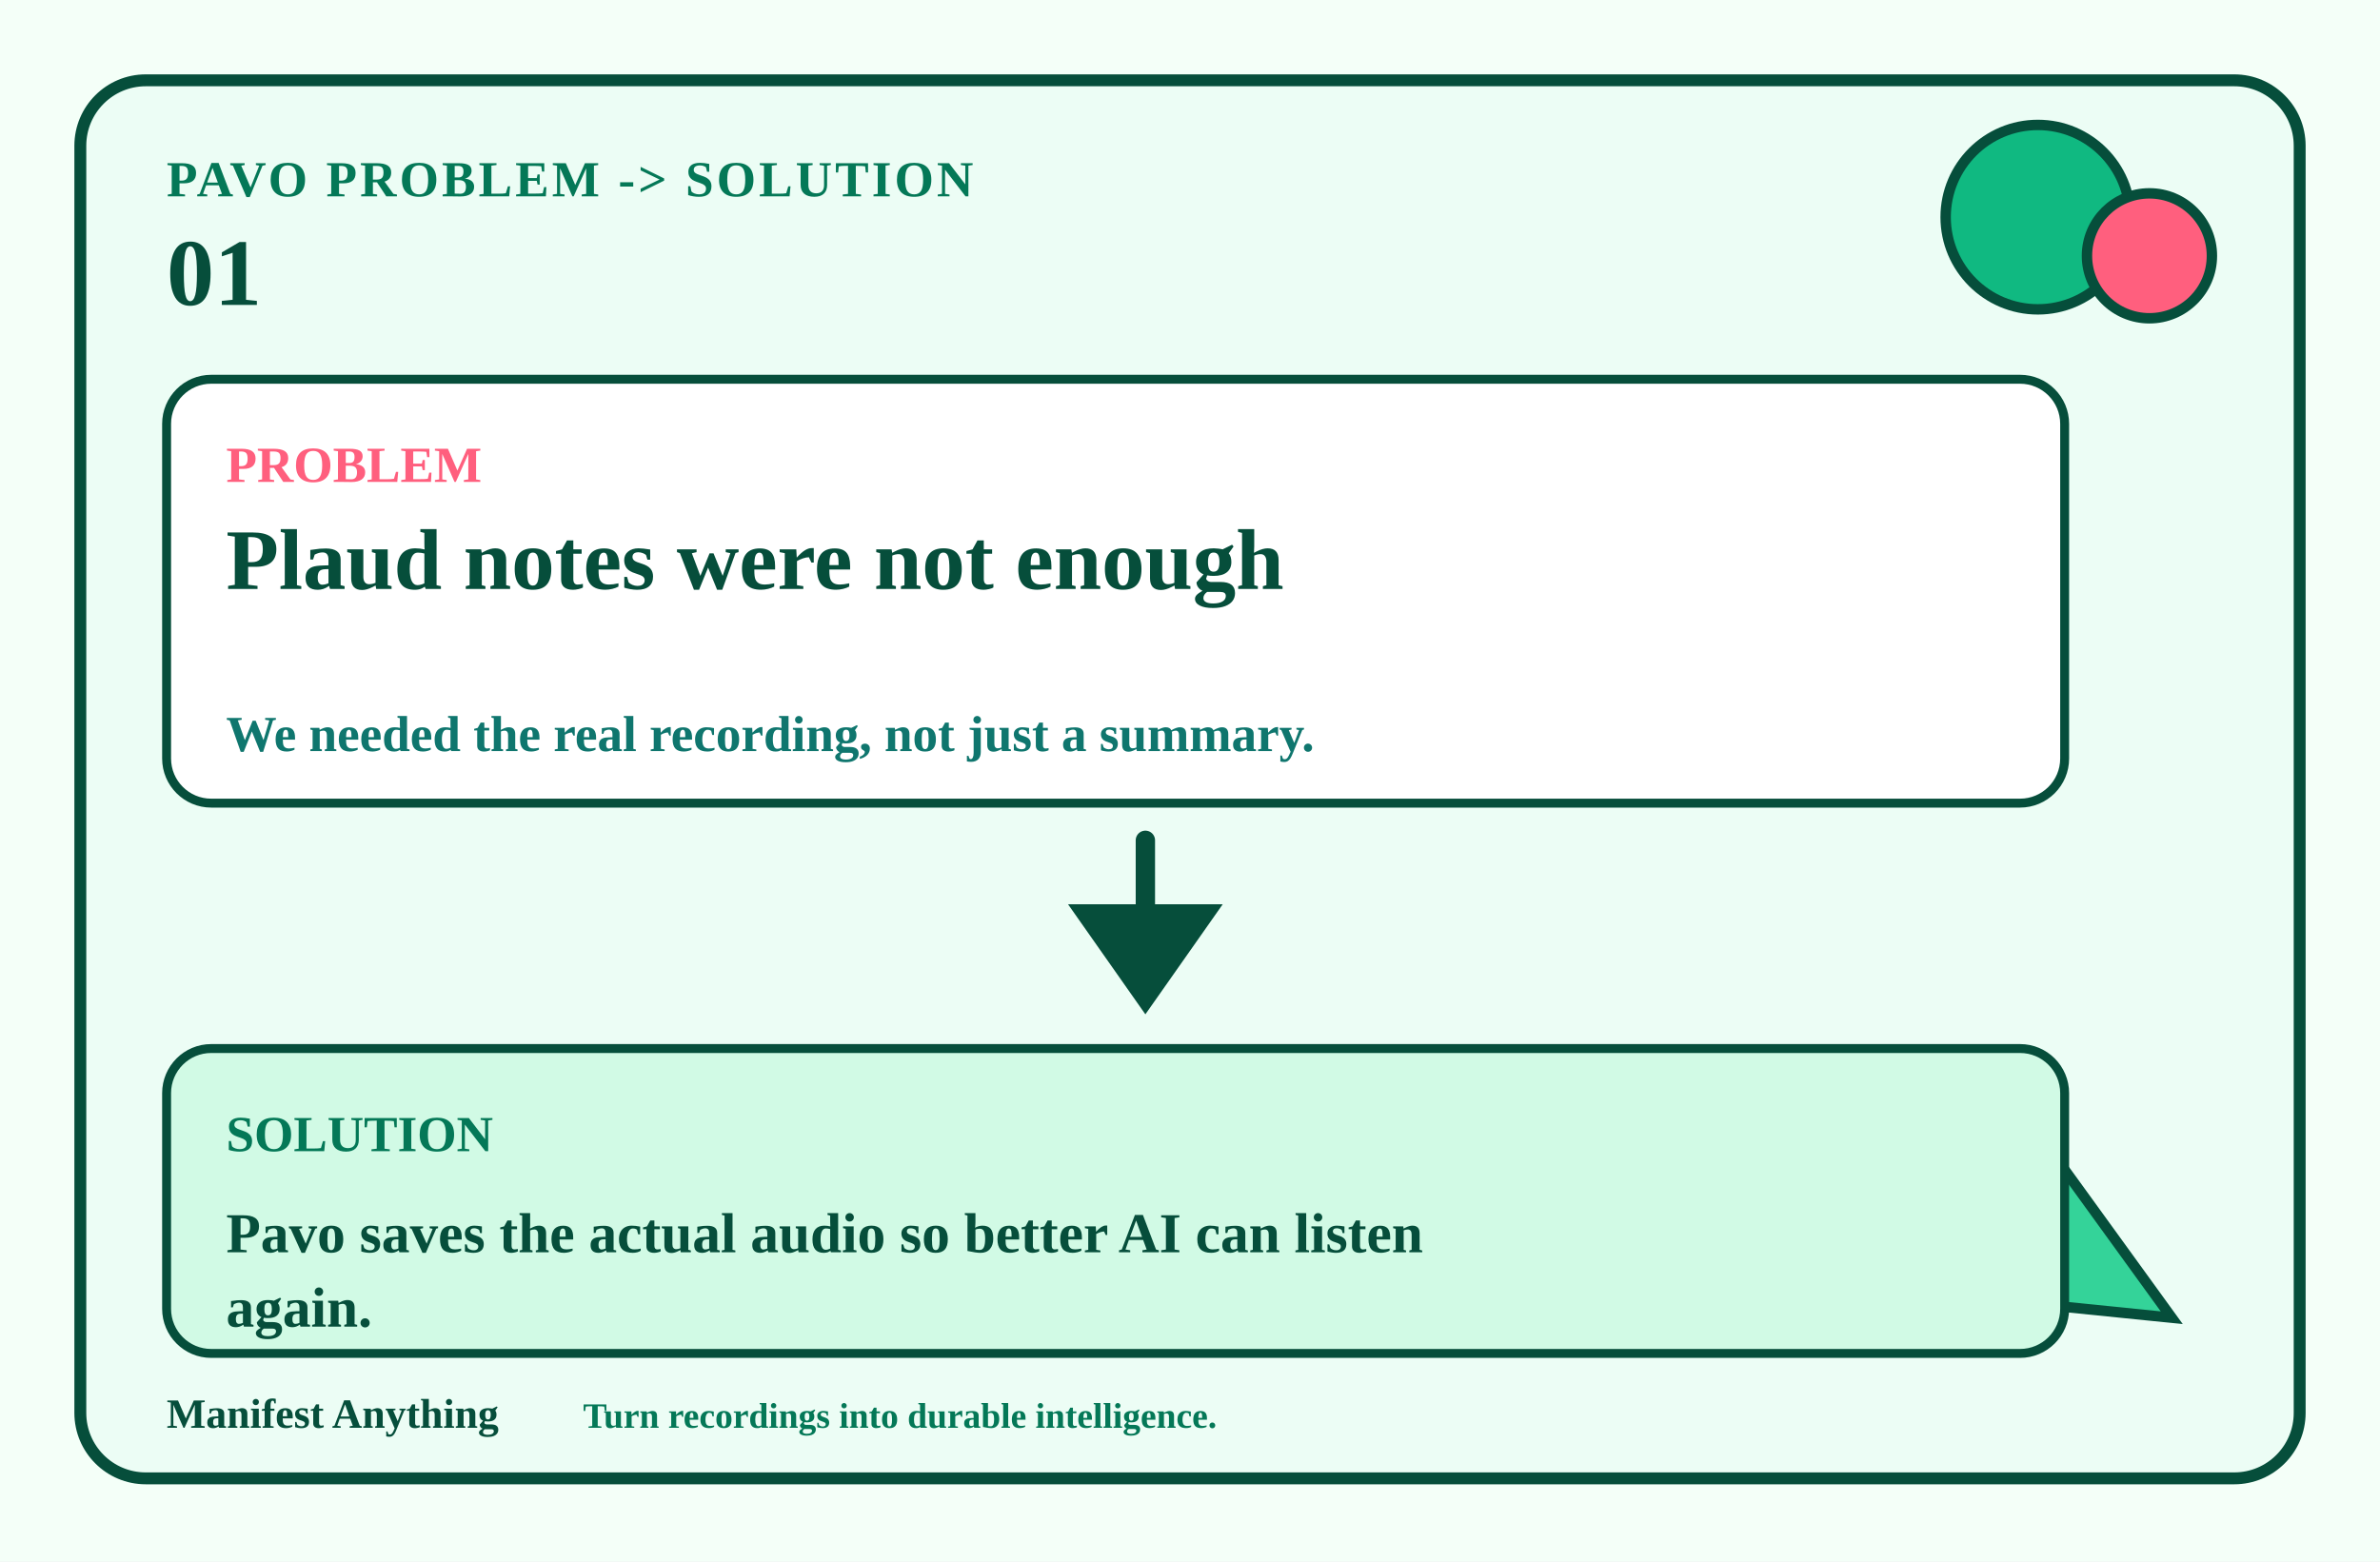
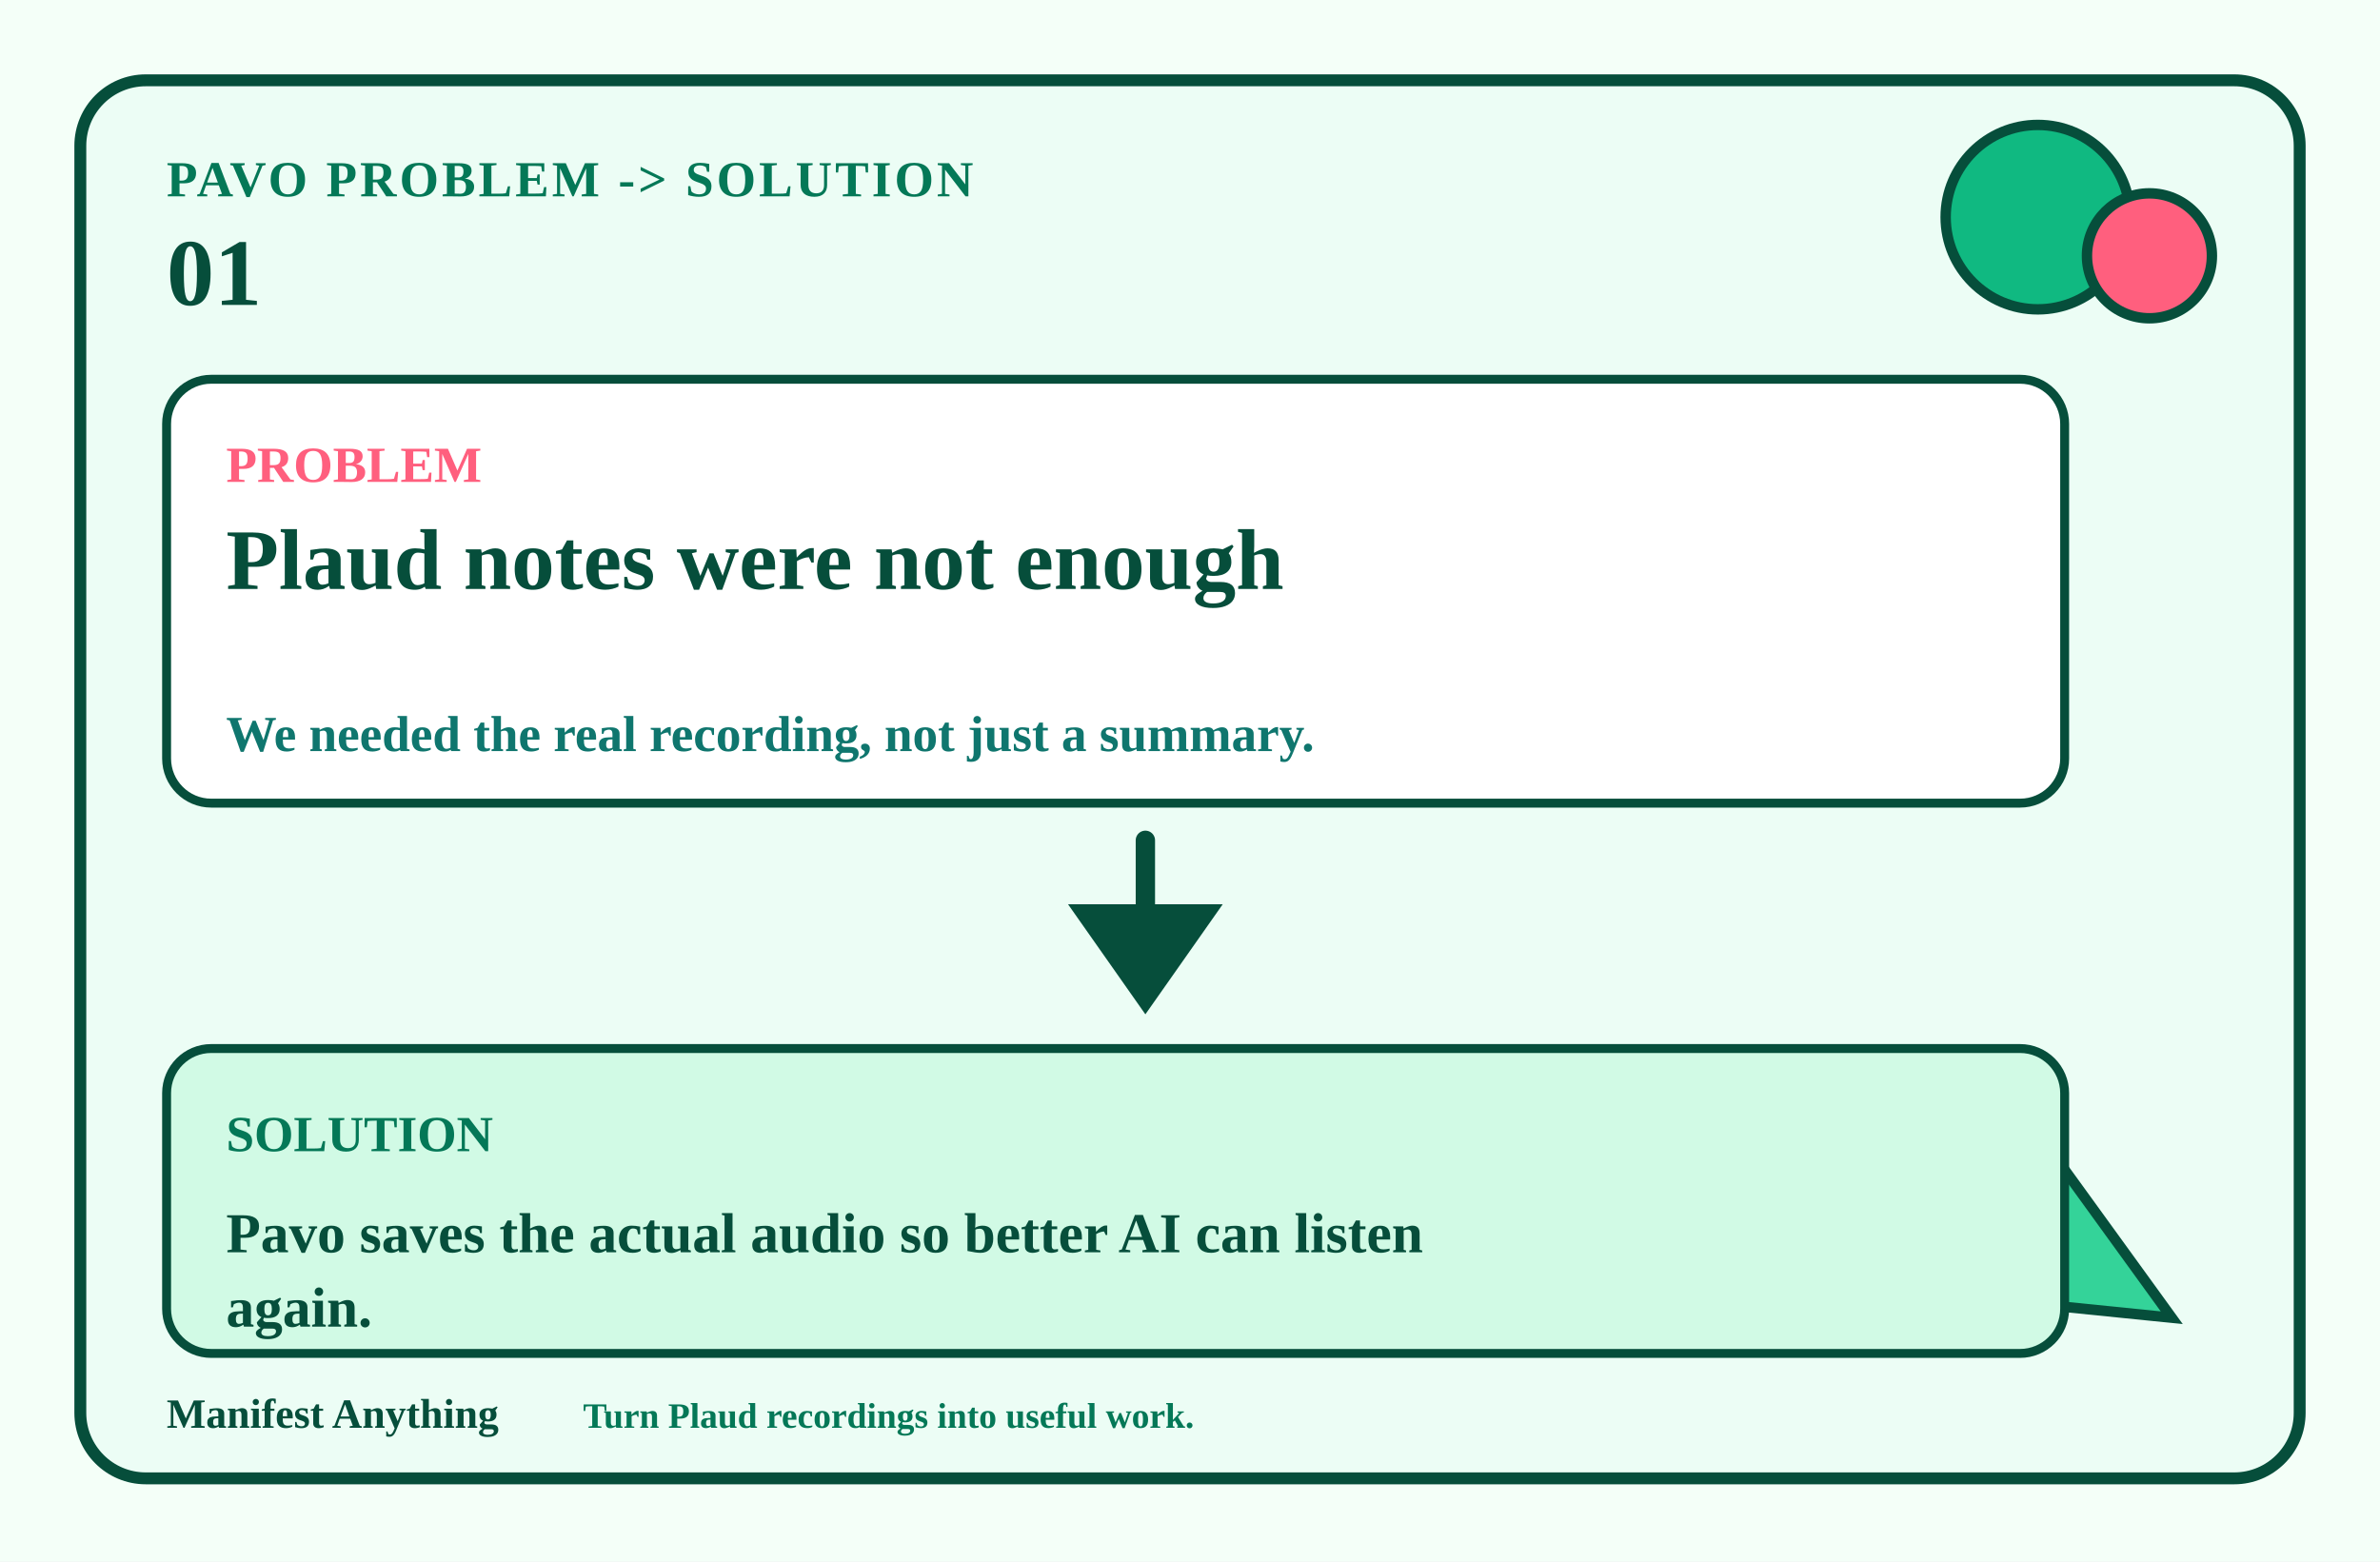
<svg xmlns="http://www.w3.org/2000/svg" width="1600" height="1050" viewBox="0 0 1600 1050" role="img" aria-labelledby="title desc">
  <rect width="1600" height="1050" fill="#f4fff8" />
  <rect x="54" y="54" width="1492" height="940" rx="44" fill="#ecfdf5" stroke="#064e3b" stroke-width="8" />
  <circle cx="1370" cy="146" r="62" fill="#10b981" stroke="#064e3b" stroke-width="7" />
  <circle cx="1445" cy="172" r="42" fill="#ff5f7e" stroke="#064e3b" stroke-width="7" />
  <polygon points="1302,870 1376,770 1460,886" fill="#34d399" stroke="#064e3b" stroke-width="7" />
  <text x="112" y="132" font-size="34" font-weight="800" fill="#047857" letter-spacing="2">PAVO PROBLEM -&gt; SOLUTION</text>
  <text x="112" y="205" font-size="64" font-weight="900" fill="#064e3b">01</text>
  <rect x="112" y="255" width="1276" height="285" rx="30" fill="#ffffff" stroke="#064e3b" stroke-width="6" />
  <text x="152" y="324" font-size="34" font-weight="900" fill="#ff5f7e">PROBLEM</text>
  <text x="152" y="396" font-size="58" font-weight="900" fill="#064e3b">Plaud notes were not enough</text>
  <text x="152" y="505" font-size="34" font-weight="650" fill="#0f766e">We needed the real recording, not just a summary.</text>
  <path d="M770 565 V620" stroke="#064e3b" stroke-width="13" stroke-linecap="round" />
  <path d="M718 608 L770 682 L822 608 Z" fill="#064e3b" />
  <rect x="112" y="705" width="1276" height="205" rx="30" fill="#d1fae5" stroke="#064e3b" stroke-width="6" />
  <text x="152" y="774" font-size="34" font-weight="900" fill="#047857">SOLUTION</text>
  <text x="152" y="842" font-size="38" font-weight="800" fill="#064e3b">Pavo saves the actual audio so better AI can listen</text>
  <text x="152" y="892" font-size="38" font-weight="800" fill="#064e3b">again.</text>
  <text x="112" y="960" font-size="28" font-weight="800" fill="#064e3b">Manifest Anything</text>
-   <text x="392" y="960" font-size="24" font-weight="650" fill="#047857">Turn recordings into durable intelligence.</text>
+   <text x="392" y="960" font-size="24" font-weight="650" fill="#047857">Turn Plaud recordings into useful work.</text>
</svg>
